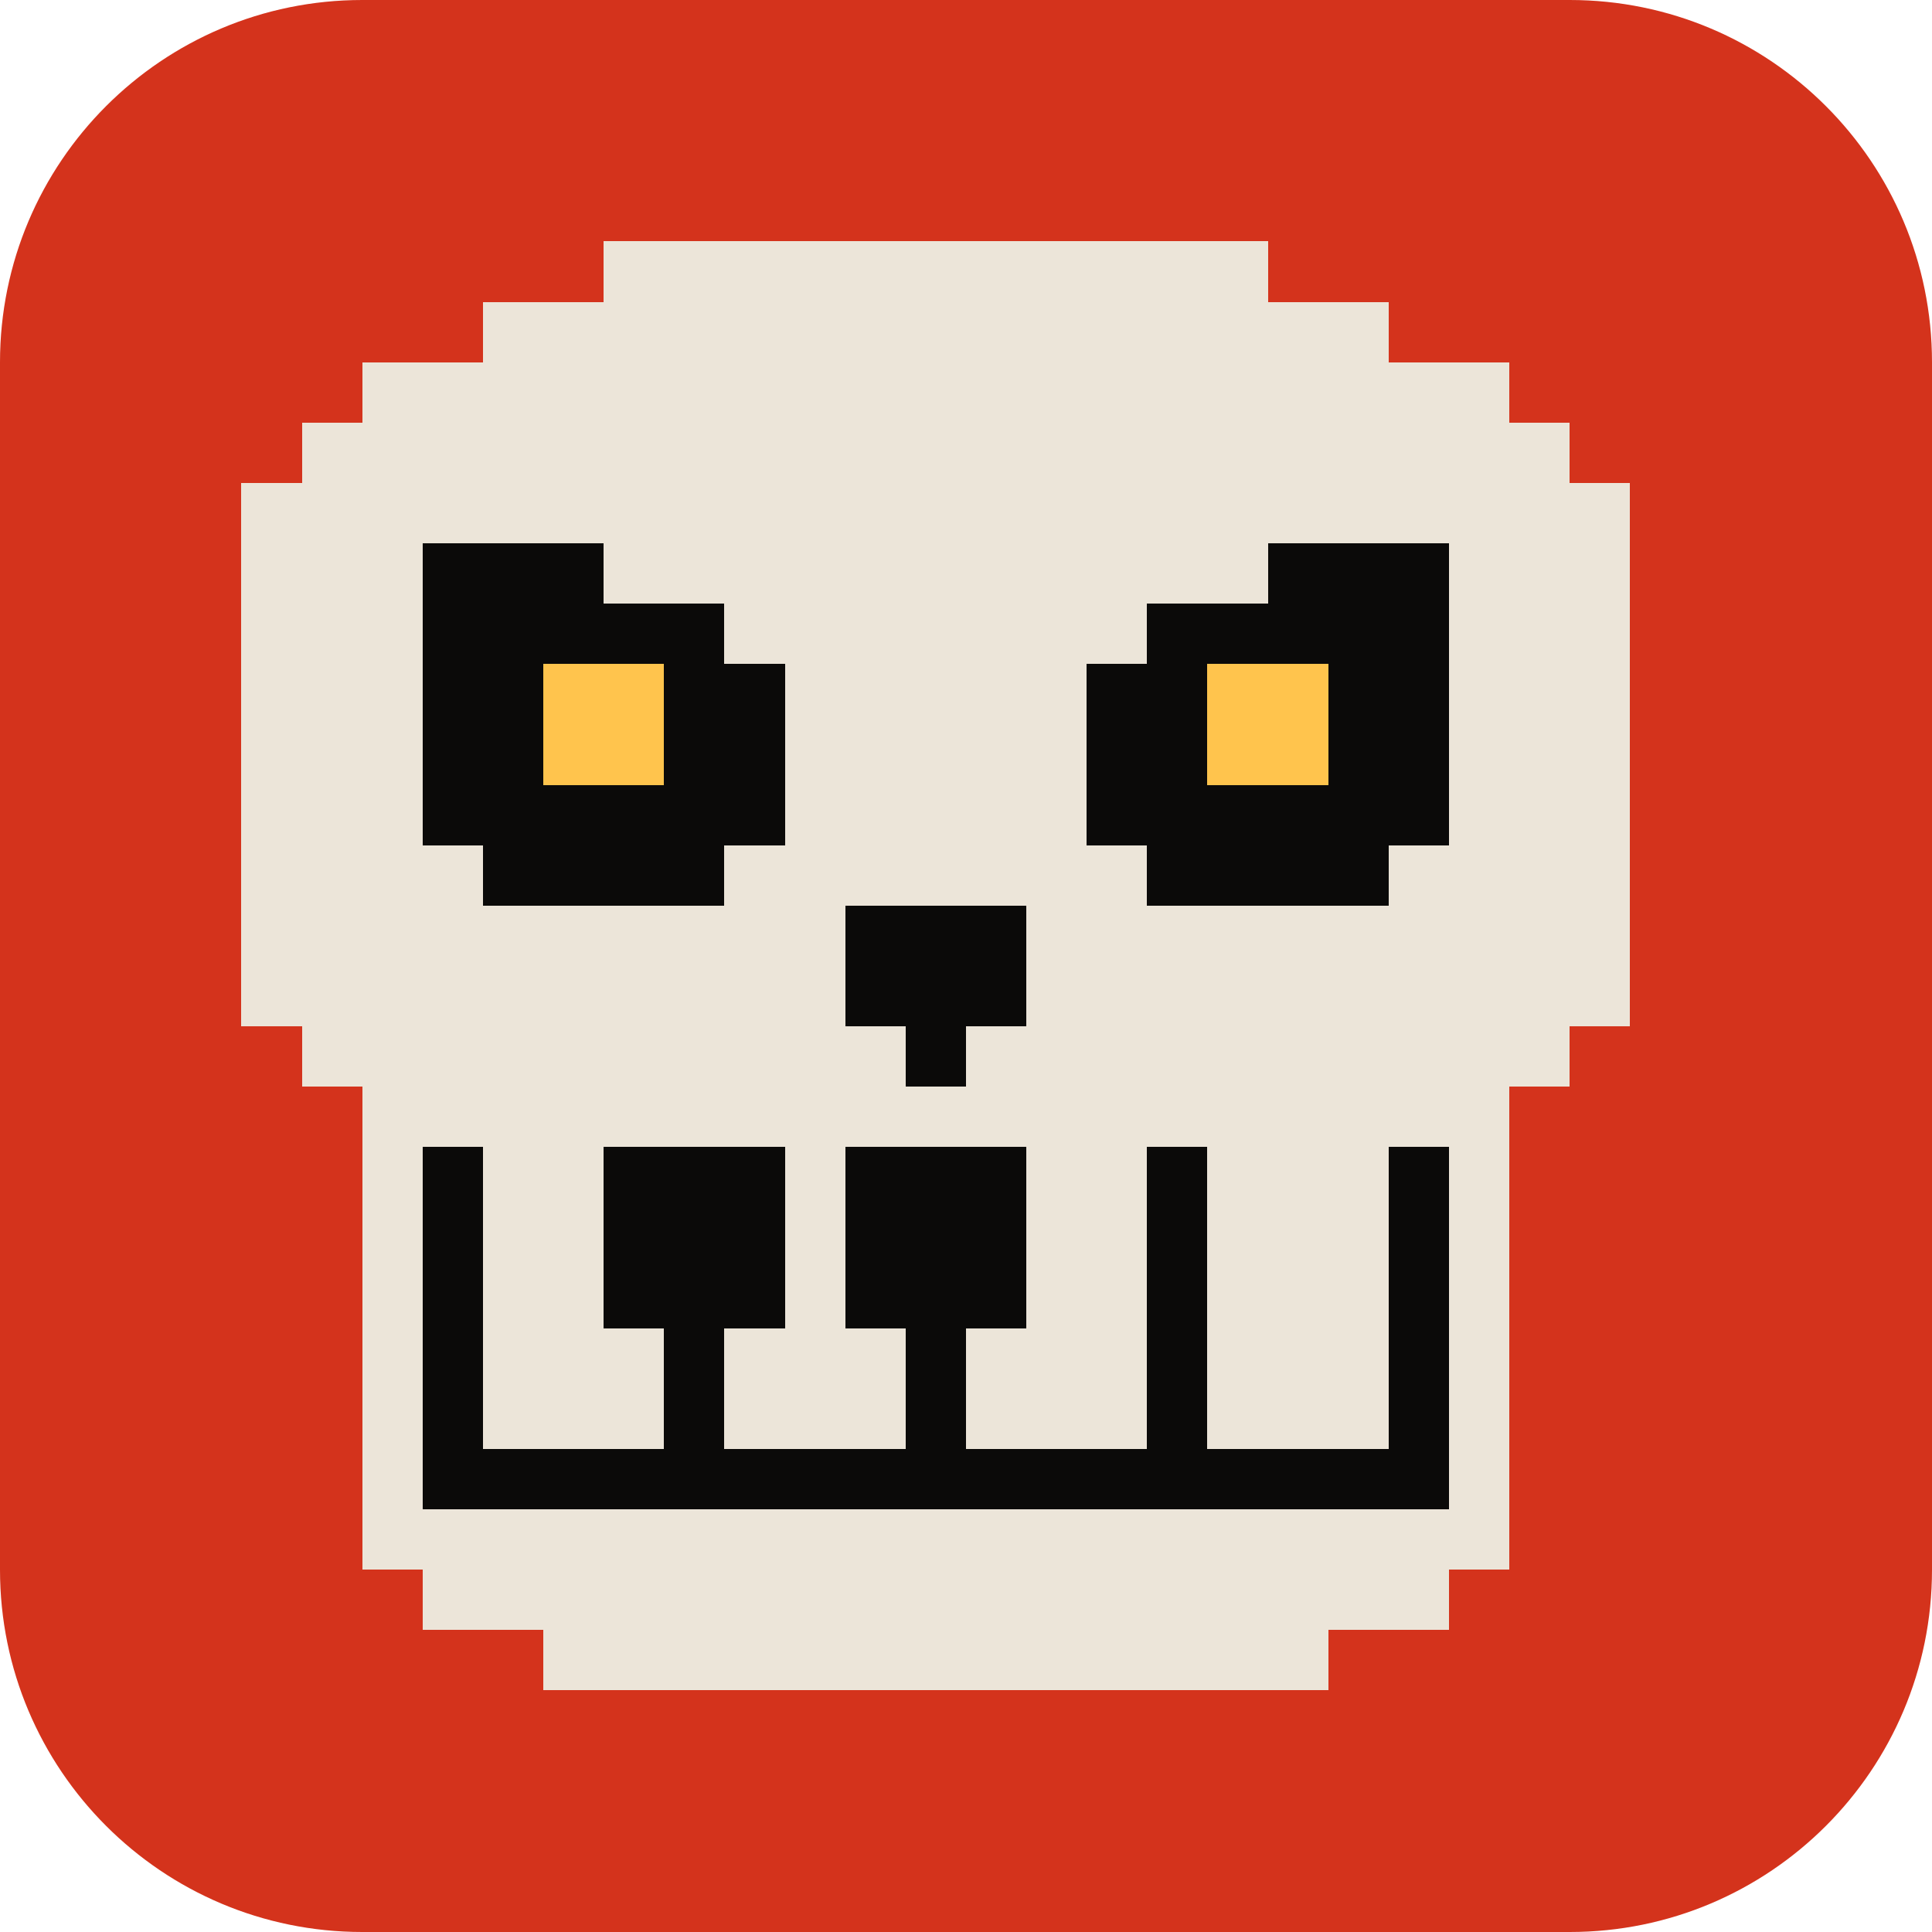
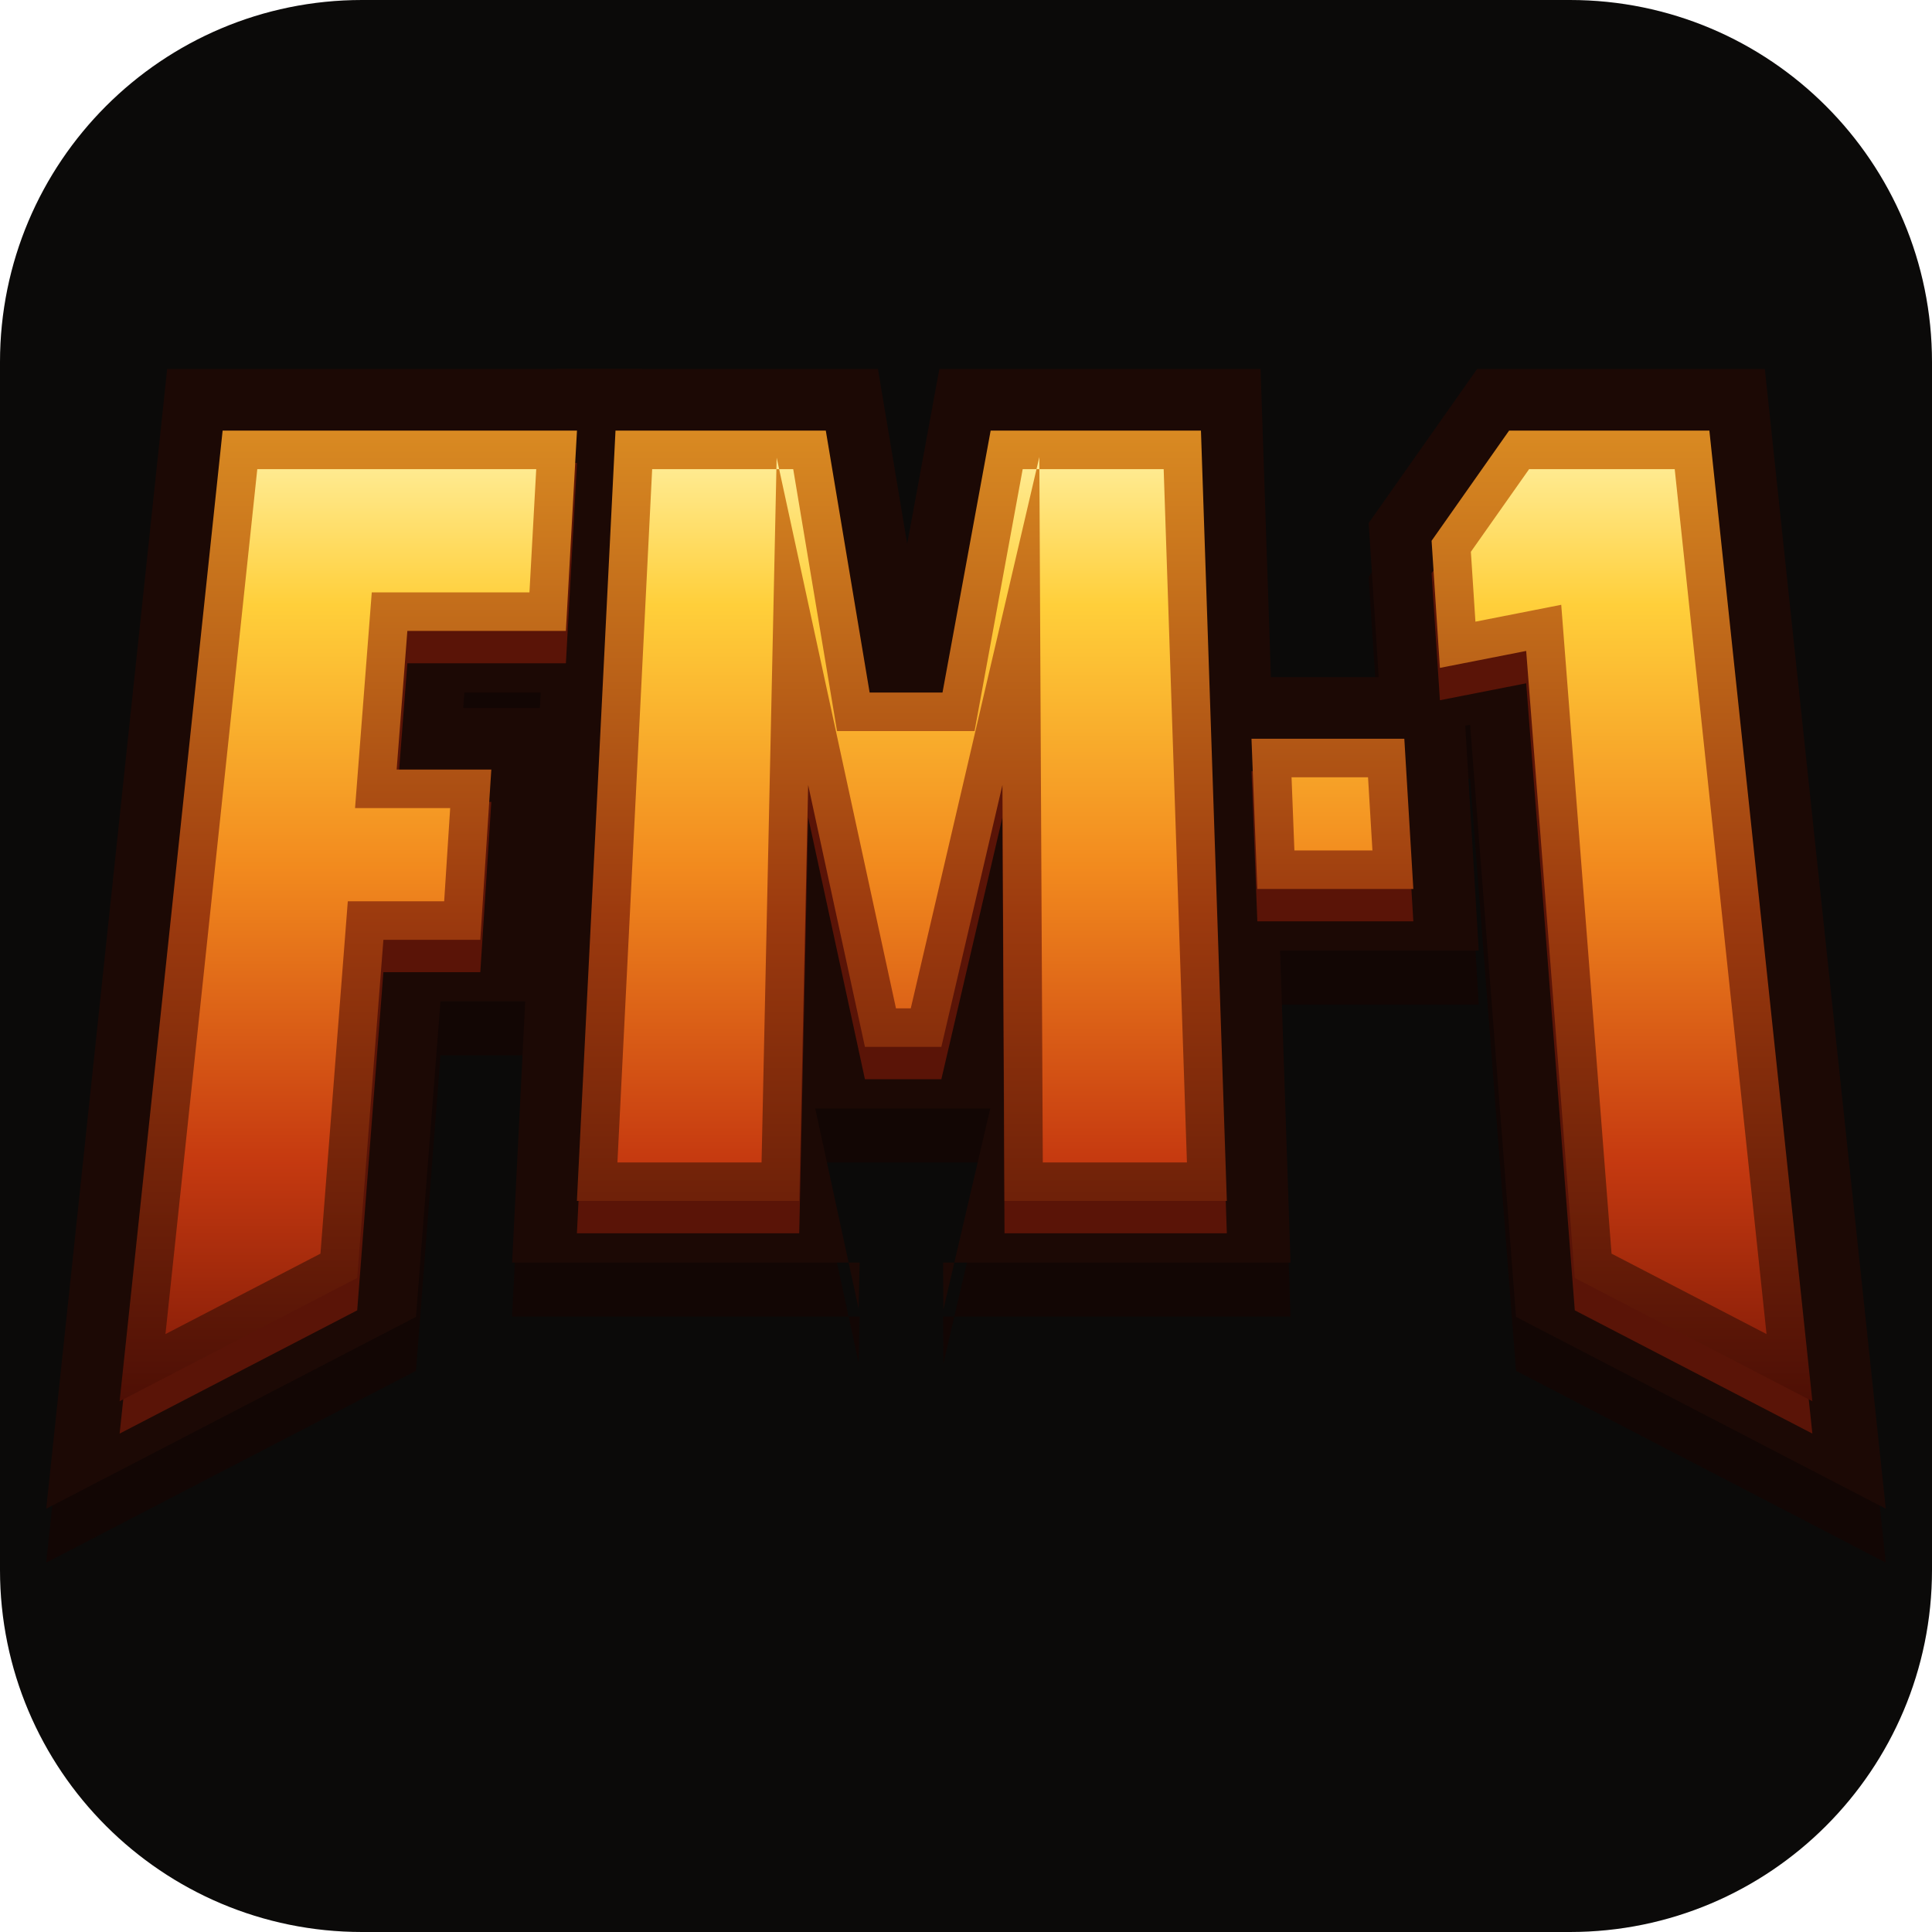
- <svg xmlns="http://www.w3.org/2000/svg" viewBox="0 0 32 32" shape-rendering="crispEdges">
-   <rect width="32" height="32" rx="6" fill="#d4331c" shape-rendering="geometricPrecision" />
-   <rect x="10" y="4" width="11" height="1" fill="#ece5d9" />
-   <rect x="8" y="5" width="15" height="1" fill="#ece5d9" />
-   <rect x="6" y="6" width="19" height="1" fill="#ece5d9" />
-   <rect x="5" y="7" width="21" height="1" fill="#ece5d9" />
-   <rect x="4" y="8" width="23" height="1" fill="#ece5d9" />
-   <rect x="4" y="9" width="3" height="1" fill="#ece5d9" />
-   <rect x="7" y="9" width="3" height="1" fill="#0b0a09" />
-   <rect x="10" y="9" width="11" height="1" fill="#ece5d9" />
-   <rect x="21" y="9" width="3" height="1" fill="#0b0a09" />
-   <rect x="24" y="9" width="3" height="1" fill="#ece5d9" />
-   <rect x="4" y="10" width="3" height="1" fill="#ece5d9" />
-   <rect x="7" y="10" width="5" height="1" fill="#0b0a09" />
-   <rect x="12" y="10" width="7" height="1" fill="#ece5d9" />
-   <rect x="19" y="10" width="5" height="1" fill="#0b0a09" />
-   <rect x="24" y="10" width="3" height="1" fill="#ece5d9" />
-   <rect x="4" y="11" width="3" height="1" fill="#ece5d9" />
-   <rect x="7" y="11" width="2" height="1" fill="#0b0a09" />
-   <rect x="9" y="11" width="2" height="1" fill="#ffc44d" />
-   <rect x="11" y="11" width="2" height="1" fill="#0b0a09" />
-   <rect x="13" y="11" width="5" height="1" fill="#ece5d9" />
-   <rect x="18" y="11" width="2" height="1" fill="#0b0a09" />
-   <rect x="20" y="11" width="2" height="1" fill="#ffc44d" />
-   <rect x="22" y="11" width="2" height="1" fill="#0b0a09" />
-   <rect x="24" y="11" width="3" height="1" fill="#ece5d9" />
-   <rect x="4" y="12" width="3" height="1" fill="#ece5d9" />
-   <rect x="7" y="12" width="2" height="1" fill="#0b0a09" />
-   <rect x="9" y="12" width="2" height="1" fill="#ffc44d" />
-   <rect x="11" y="12" width="2" height="1" fill="#0b0a09" />
-   <rect x="13" y="12" width="5" height="1" fill="#ece5d9" />
-   <rect x="18" y="12" width="2" height="1" fill="#0b0a09" />
-   <rect x="20" y="12" width="2" height="1" fill="#ffc44d" />
-   <rect x="22" y="12" width="2" height="1" fill="#0b0a09" />
-   <rect x="24" y="12" width="3" height="1" fill="#ece5d9" />
-   <rect x="4" y="13" width="3" height="1" fill="#ece5d9" />
-   <rect x="7" y="13" width="6" height="1" fill="#0b0a09" />
-   <rect x="13" y="13" width="5" height="1" fill="#ece5d9" />
-   <rect x="18" y="13" width="6" height="1" fill="#0b0a09" />
-   <rect x="24" y="13" width="3" height="1" fill="#ece5d9" />
-   <rect x="4" y="14" width="4" height="1" fill="#ece5d9" />
-   <rect x="8" y="14" width="4" height="1" fill="#0b0a09" />
-   <rect x="12" y="14" width="7" height="1" fill="#ece5d9" />
-   <rect x="19" y="14" width="4" height="1" fill="#0b0a09" />
-   <rect x="23" y="14" width="4" height="1" fill="#ece5d9" />
-   <rect x="4" y="15" width="10" height="1" fill="#ece5d9" />
-   <rect x="14" y="15" width="3" height="1" fill="#0b0a09" />
-   <rect x="17" y="15" width="10" height="1" fill="#ece5d9" />
-   <rect x="4" y="16" width="10" height="1" fill="#ece5d9" />
-   <rect x="14" y="16" width="3" height="1" fill="#0b0a09" />
-   <rect x="17" y="16" width="10" height="1" fill="#ece5d9" />
-   <rect x="5" y="17" width="10" height="1" fill="#ece5d9" />
-   <rect x="15" y="17" width="1" height="1" fill="#0b0a09" />
-   <rect x="16" y="17" width="10" height="1" fill="#ece5d9" />
-   <rect x="6" y="18" width="19" height="1" fill="#ece5d9" />
-   <rect x="6" y="19" width="1" height="1" fill="#ece5d9" />
-   <rect x="7" y="19" width="1" height="1" fill="#0b0a09" />
-   <rect x="8" y="19" width="2" height="1" fill="#ece5d9" />
-   <rect x="10" y="19" width="3" height="1" fill="#0b0a09" />
-   <rect x="13" y="19" width="1" height="1" fill="#ece5d9" />
-   <rect x="14" y="19" width="3" height="1" fill="#0b0a09" />
-   <rect x="17" y="19" width="2" height="1" fill="#ece5d9" />
-   <rect x="19" y="19" width="1" height="1" fill="#0b0a09" />
-   <rect x="20" y="19" width="3" height="1" fill="#ece5d9" />
-   <rect x="23" y="19" width="1" height="1" fill="#0b0a09" />
-   <rect x="24" y="19" width="1" height="1" fill="#ece5d9" />
-   <rect x="6" y="20" width="1" height="1" fill="#ece5d9" />
-   <rect x="7" y="20" width="1" height="1" fill="#0b0a09" />
-   <rect x="8" y="20" width="2" height="1" fill="#ece5d9" />
-   <rect x="10" y="20" width="3" height="1" fill="#0b0a09" />
-   <rect x="13" y="20" width="1" height="1" fill="#ece5d9" />
-   <rect x="14" y="20" width="3" height="1" fill="#0b0a09" />
-   <rect x="17" y="20" width="2" height="1" fill="#ece5d9" />
-   <rect x="19" y="20" width="1" height="1" fill="#0b0a09" />
-   <rect x="20" y="20" width="3" height="1" fill="#ece5d9" />
-   <rect x="23" y="20" width="1" height="1" fill="#0b0a09" />
-   <rect x="24" y="20" width="1" height="1" fill="#ece5d9" />
-   <rect x="6" y="21" width="1" height="1" fill="#ece5d9" />
-   <rect x="7" y="21" width="1" height="1" fill="#0b0a09" />
-   <rect x="8" y="21" width="2" height="1" fill="#ece5d9" />
-   <rect x="10" y="21" width="3" height="1" fill="#0b0a09" />
-   <rect x="13" y="21" width="1" height="1" fill="#ece5d9" />
-   <rect x="14" y="21" width="3" height="1" fill="#0b0a09" />
-   <rect x="17" y="21" width="2" height="1" fill="#ece5d9" />
-   <rect x="19" y="21" width="1" height="1" fill="#0b0a09" />
-   <rect x="20" y="21" width="3" height="1" fill="#ece5d9" />
-   <rect x="23" y="21" width="1" height="1" fill="#0b0a09" />
-   <rect x="24" y="21" width="1" height="1" fill="#ece5d9" />
-   <rect x="6" y="22" width="1" height="1" fill="#ece5d9" />
-   <rect x="7" y="22" width="1" height="1" fill="#0b0a09" />
-   <rect x="8" y="22" width="3" height="1" fill="#ece5d9" />
-   <rect x="11" y="22" width="1" height="1" fill="#0b0a09" />
-   <rect x="12" y="22" width="3" height="1" fill="#ece5d9" />
-   <rect x="15" y="22" width="1" height="1" fill="#0b0a09" />
-   <rect x="16" y="22" width="3" height="1" fill="#ece5d9" />
-   <rect x="19" y="22" width="1" height="1" fill="#0b0a09" />
-   <rect x="20" y="22" width="3" height="1" fill="#ece5d9" />
-   <rect x="23" y="22" width="1" height="1" fill="#0b0a09" />
-   <rect x="24" y="22" width="1" height="1" fill="#ece5d9" />
-   <rect x="6" y="23" width="1" height="1" fill="#ece5d9" />
-   <rect x="7" y="23" width="1" height="1" fill="#0b0a09" />
-   <rect x="8" y="23" width="3" height="1" fill="#ece5d9" />
-   <rect x="11" y="23" width="1" height="1" fill="#0b0a09" />
-   <rect x="12" y="23" width="3" height="1" fill="#ece5d9" />
-   <rect x="15" y="23" width="1" height="1" fill="#0b0a09" />
-   <rect x="16" y="23" width="3" height="1" fill="#ece5d9" />
-   <rect x="19" y="23" width="1" height="1" fill="#0b0a09" />
-   <rect x="20" y="23" width="3" height="1" fill="#ece5d9" />
-   <rect x="23" y="23" width="1" height="1" fill="#0b0a09" />
-   <rect x="24" y="23" width="1" height="1" fill="#ece5d9" />
-   <rect x="6" y="24" width="1" height="1" fill="#ece5d9" />
-   <rect x="7" y="24" width="17" height="1" fill="#0b0a09" />
-   <rect x="24" y="24" width="1" height="1" fill="#ece5d9" />
-   <rect x="6" y="25" width="19" height="1" fill="#ece5d9" />
-   <rect x="7" y="26" width="17" height="1" fill="#ece5d9" />
-   <rect x="9" y="27" width="13" height="1" fill="#ece5d9" />
+ <svg xmlns="http://www.w3.org/2000/svg" viewBox="-28.9 -55.9 250.8 250.8">
+   <defs>
+     <linearGradient id="face" gradientUnits="userSpaceOnUse" x1="0" y1="0" x2="0" y2="126">
+       <stop offset="0" stop-color="#fff2a8" />
+       <stop offset="0.18" stop-color="#ffcf3a" />
+       <stop offset="0.45" stop-color="#f28a1e" />
+       <stop offset="0.75" stop-color="#c63a10" />
+       <stop offset="1" stop-color="#7c1807" />
+     </linearGradient>
+     <linearGradient id="rim" gradientUnits="userSpaceOnUse" x1="0" y1="0" x2="0" y2="126">
+       <stop offset="0" stop-color="#d98a22" />
+       <stop offset="0.5" stop-color="#9c3a0e" />
+       <stop offset="1" stop-color="#4e0f05" />
+     </linearGradient>
+   </defs>
+   <rect x="-28.9" y="-55.9" width="250.8" height="250.8" rx="47.0" fill="#0b0a09" />
+   <g fill="#120604">
+     <path d="M-7.20,-1.00L54.46,-1.00L52.12,41.00L31.39,41.00L31.23,43.00L43.41,43.00L40.95,81.10L28.28,81.10L25.10,122.05L-22.90,146.95Z" />
+     <path d="M43.39,-1.00L85.07,-1.00L90.76,33.00L86.79,33.00L93.04,-1.00L134.74,-1.00L138.63,115.00L93.53,115.00L93.56,121.11L99.65,95.00L76.93,95.00L82.56,120.99L82.69,115.00L37.58,115.00Z" />
+     <path d="M125.24,39.00L160.93,39.00L163.06,74.50L126.63,74.50Z" />
+     <path d="M162.85,-1.00L200.20,-1.00L215.90,146.95L167.90,122.05L161.94,45.18L150.63,47.40L148.77,19.00Z" />
+   </g>
+   <g fill="#1c0905">
+     <path d="M-7.20,-8.00L54.46,-8.00L52.12,34.00L31.39,34.00L31.23,36.00L43.41,36.00L40.95,74.10L28.28,74.10L25.10,115.05L-22.90,139.95Z" />
+     <path d="M43.39,-8.00L85.07,-8.00L90.76,26.00L86.79,26.00L93.04,-8.00L134.74,-8.00L138.63,108.00L93.53,108.00L93.56,114.11L99.65,88.00L76.93,88.00L82.56,113.99L82.69,108.00L37.58,108.00Z" />
+     <path d="M125.24,32.00L160.93,32.00L163.06,67.50L126.63,67.50Z" />
+     <path d="M162.85,-8.00L200.20,-8.00L215.90,139.95L167.90,115.05L161.94,38.18L150.63,40.40L148.77,12.00Z" />
+   </g>
+   <g fill="#5a1407">
+     <path d="M0.00,4.20L46.00,4.20L44.56,30.20L23.98,30.20L22.59,48.20L34.88,48.20L33.45,70.30L20.87,70.30L17.47,114.20L-13.37,130.20Z" />
+     <path d="M51.00,4.20L78.30,4.20L83.99,38.20L93.45,38.20L99.70,4.20L127.00,4.20L130.36,104.20L101.50,104.20L101.23,50.20L93.30,84.20L83.38,84.20L76.01,50.20L74.85,104.20L45.99,104.20Z" />
+     <path d="M133.56,44.20L153.40,44.20L154.57,63.70L134.32,63.70Z" />
+     <path d="M167.00,4.20L193.00,4.20L206.37,130.20L175.53,114.20L169.22,32.80L158.02,35.00L156.94,18.50Z" />
+   </g>
+   <g fill="url(#rim)">
+     <path d="M0.00,0.00L46.00,0.00L44.56,26.00L23.98,26.00L22.59,44.00L34.88,44.00L33.45,66.10L20.87,66.10L17.47,110.00L-13.37,126.00Z" />
+     <path d="M51.00,0.00L78.30,0.00L83.99,34.00L93.45,34.00L99.70,0.00L127.00,0.00L130.36,100.00L101.50,100.00L101.23,46.00L93.30,80.00L83.38,80.00L76.01,46.00L74.85,100.00L45.99,100.00Z" />
+     <path d="M133.56,40.00L153.40,40.00L154.57,59.50L134.32,59.50Z" />
+     <path d="M167.00,0.00L193.00,0.00L206.37,126.00L175.53,110.00L169.22,28.60L158.02,30.80L156.94,14.30Z" />
+   </g>
+   <g fill="url(#face)">
+     <path d="M4.50,5.00L40.71,5.00L39.83,21.00L19.36,21.00L17.19,49.00L29.54,49.00L28.76,61.10L16.25,61.10L12.70,106.84L-7.42,117.28Z" />
+     <path d="M55.76,5.00L74.07,5.00L79.76,39.00L97.61,39.00L103.86,5.00L122.16,5.00L125.18,95.00L106.47,95.00L106.02,3.43L89.33,75.00L87.41,75.00L71.92,3.51L69.96,95.00L51.25,95.00Z" />
+     <path d="M138.76,45.00L148.69,45.00L149.26,54.50L139.13,54.50Z" />
+     <path d="M169.60,5.00L188.50,5.00L200.42,117.28L180.30,106.84L173.77,22.61L162.63,24.80L162.04,15.73Z" />
+   </g>
</svg>
